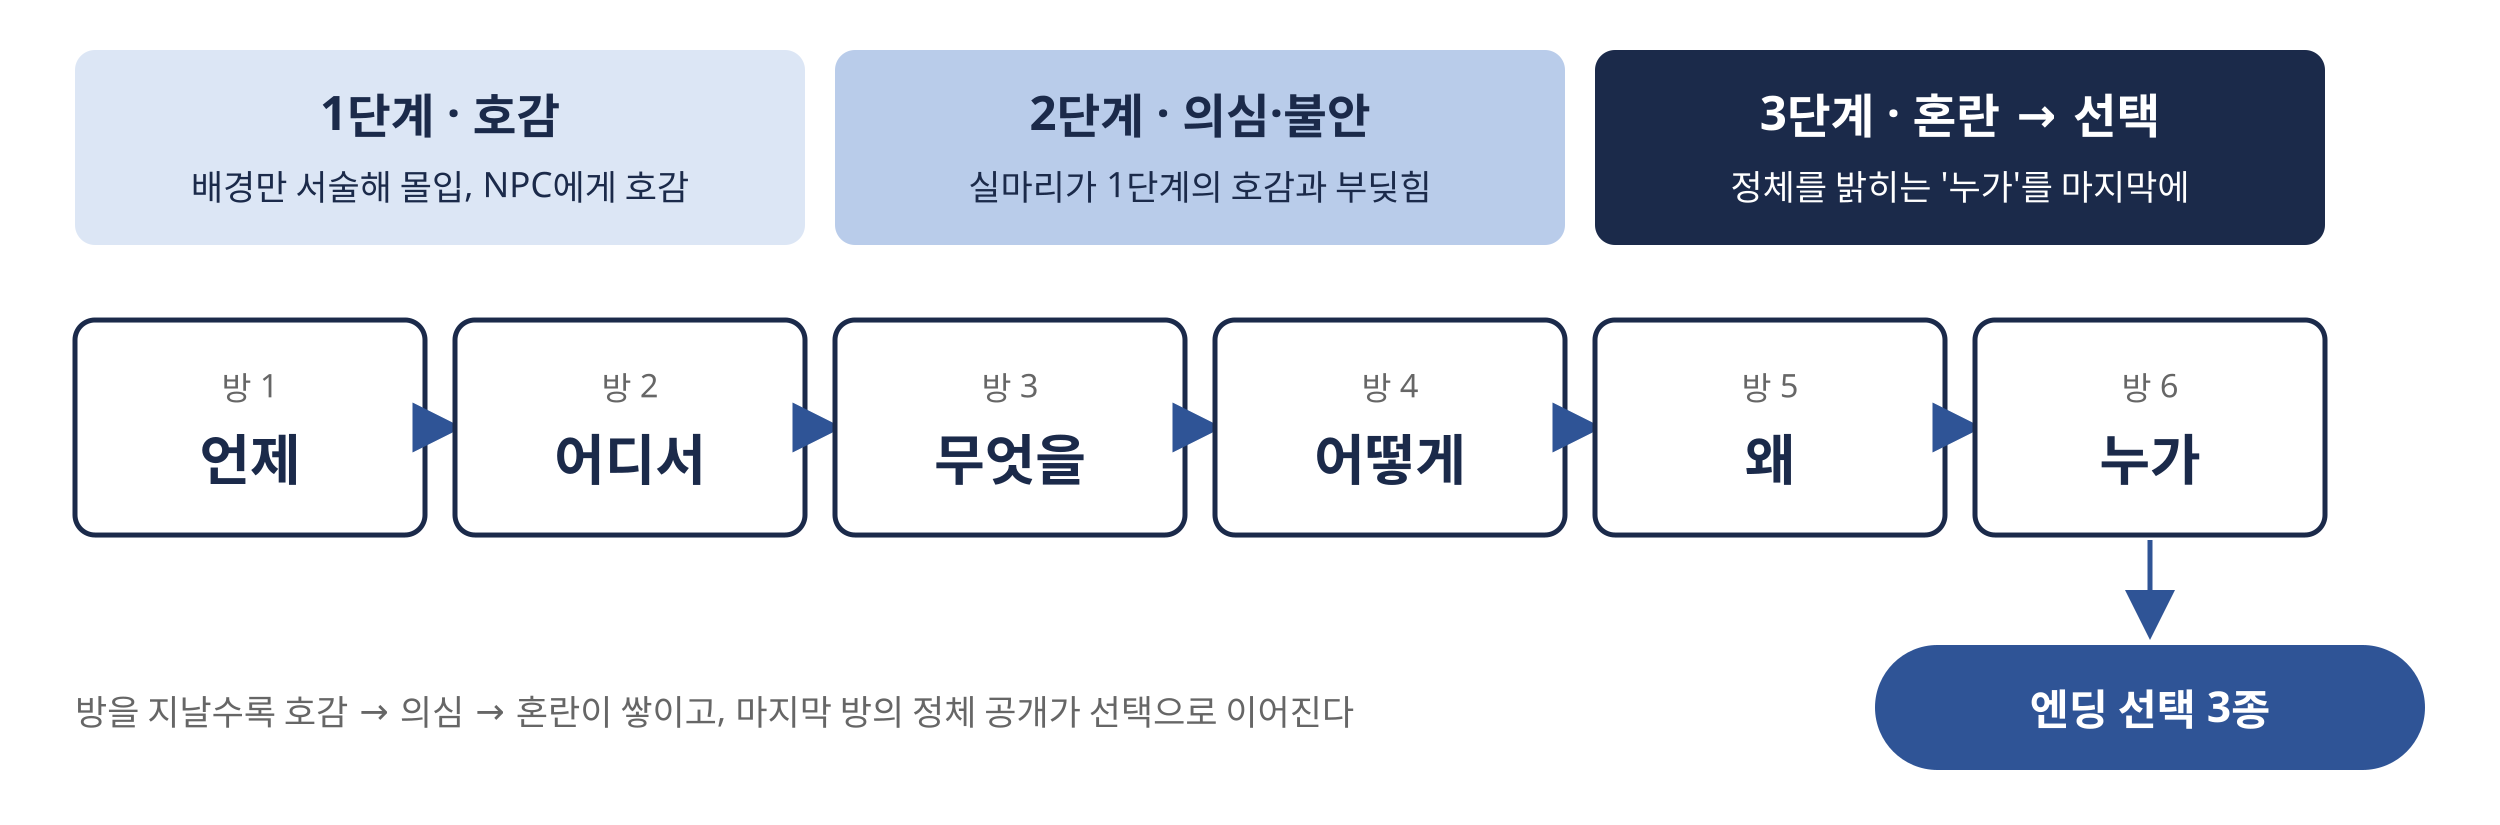
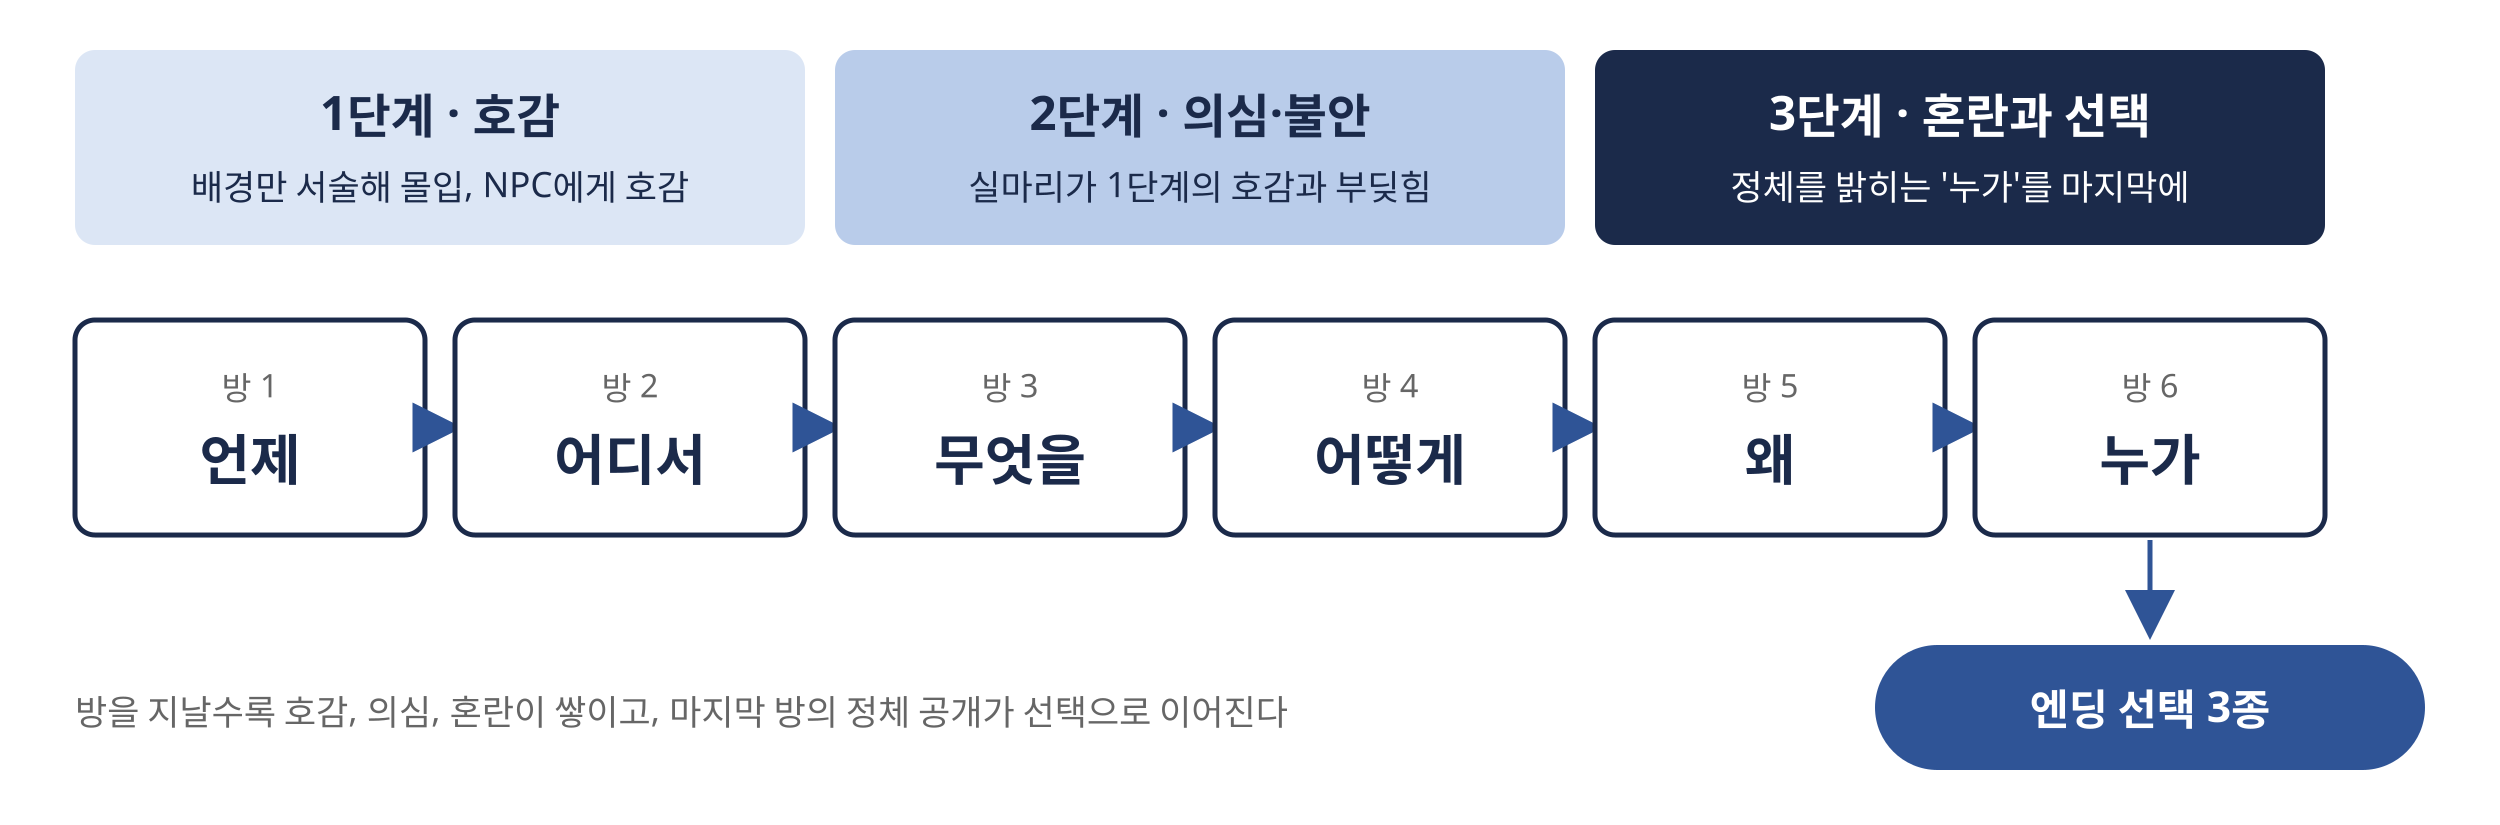
<svg xmlns="http://www.w3.org/2000/svg" viewBox="0 0 1000 330" font-family="'Malgun Gothic','Apple SD Gothic Neo','Noto Sans KR',sans-serif">
  <rect width="100%" height="100%" fill="#fff" />
  <defs>
    <marker id="a" markerWidth="10" markerHeight="10" refX="8" refY="5" orient="auto">
      <path d="M0,0 L10,5 L0,10 z" fill="#2F5496" />
    </marker>
  </defs>
  <rect x="30" y="20" width="292" height="78" rx="8" fill="#DCE6F5" />
  <text x="176.0" y="52" text-anchor="middle" font-size="19" font-weight="700" fill="#1B2A4A">1단계 · 호감</text>
  <text x="176.0" y="80" text-anchor="middle" font-size="14" fill="#1B2A4A">배경만 서술해 몰입, NPC에게 호감</text>
  <rect x="334" y="20" width="292" height="78" rx="8" fill="#B9CCEA" />
  <text x="480.0" y="52" text-anchor="middle" font-size="19" font-weight="700" fill="#1B2A4A">2단계 · 의심·불안</text>
  <text x="480.0" y="80" text-anchor="middle" font-size="14" fill="#1B2A4A">실마리가 1단계의 호감과 부딪힘</text>
  <rect x="638" y="20" width="292" height="78" rx="8" fill="#1B2A4A" />
-   <text x="784.0" y="52" text-anchor="middle" font-size="19" font-weight="700" fill="#fff">3단계 · 혼란 → 선택</text>
+   <text x="784.0" y="52" text-anchor="middle" font-size="19" font-weight="700" fill="#fff">3단계 · 혼란과 선택</text>
  <text x="784.0" y="80" text-anchor="middle" font-size="14" fill="#fff">정체를 밝히는 '누가'를 마지막에</text>
  <rect x="30" y="128" width="140" height="86" rx="8" fill="#fff" stroke="#1B2A4A" stroke-width="2" />
  <text x="100.0" y="160" text-anchor="middle" font-size="13" fill="#666">방 1</text>
  <text x="100.0" y="192" text-anchor="middle" font-size="22" font-weight="700" fill="#1B2A4A">언제</text>
  <line x1="171" y1="171" x2="181" y2="171" stroke="#2F5496" stroke-width="2" marker-end="url(#a)" />
  <rect x="182" y="128" width="140" height="86" rx="8" fill="#fff" stroke="#1B2A4A" stroke-width="2" />
  <text x="252.0" y="160" text-anchor="middle" font-size="13" fill="#666">방 2</text>
  <text x="252.0" y="192" text-anchor="middle" font-size="22" font-weight="700" fill="#1B2A4A">어디서</text>
  <line x1="323" y1="171" x2="333" y2="171" stroke="#2F5496" stroke-width="2" marker-end="url(#a)" />
  <rect x="334" y="128" width="140" height="86" rx="8" fill="#fff" stroke="#1B2A4A" stroke-width="2" />
  <text x="404.0" y="160" text-anchor="middle" font-size="13" fill="#666">방 3</text>
  <text x="404.0" y="192" text-anchor="middle" font-size="22" font-weight="700" fill="#1B2A4A">무엇을</text>
  <line x1="475" y1="171" x2="485" y2="171" stroke="#2F5496" stroke-width="2" marker-end="url(#a)" />
  <rect x="486" y="128" width="140" height="86" rx="8" fill="#fff" stroke="#1B2A4A" stroke-width="2" />
  <text x="556.0" y="160" text-anchor="middle" font-size="13" fill="#666">방 4</text>
  <text x="556.0" y="192" text-anchor="middle" font-size="22" font-weight="700" fill="#1B2A4A">어떻게</text>
  <line x1="627" y1="171" x2="637" y2="171" stroke="#2F5496" stroke-width="2" marker-end="url(#a)" />
  <rect x="638" y="128" width="140" height="86" rx="8" fill="#fff" stroke="#1B2A4A" stroke-width="2" />
  <text x="708.0" y="160" text-anchor="middle" font-size="13" fill="#666">방 5</text>
  <text x="708.0" y="192" text-anchor="middle" font-size="22" font-weight="700" fill="#1B2A4A">왜</text>
  <line x1="779" y1="171" x2="789" y2="171" stroke="#2F5496" stroke-width="2" marker-end="url(#a)" />
  <rect x="790" y="128" width="140" height="86" rx="8" fill="#fff" stroke="#1B2A4A" stroke-width="2" />
  <text x="860.0" y="160" text-anchor="middle" font-size="13" fill="#666">방 6</text>
  <text x="860.0" y="192" text-anchor="middle" font-size="22" font-weight="700" fill="#1B2A4A">누가</text>
  <line x1="860.0" y1="216" x2="860.0" y2="252" stroke="#2F5496" stroke-width="2" marker-end="url(#a)" />
  <rect x="750.0" y="258" width="220" height="50" rx="25" fill="#2F5496" />
  <text x="860.0" y="290" text-anchor="middle" font-size="17" font-weight="700" fill="#fff">엔딩 선택 3종</text>
-   <text x="30" y="290" font-size="14" fill="#666">방을 지날수록 호감 → 의심 → 혼란이 쌓이고, 마지막 방의 정체 공개가 선택으로 이어진다</text>
+   <text x="30" y="290" font-size="14" fill="#666">방을 지날수록 호감, 의심, 혼란이 쌓이고, 마지막 방의 정체 공개가 선택으로 이어진다</text>
</svg>
